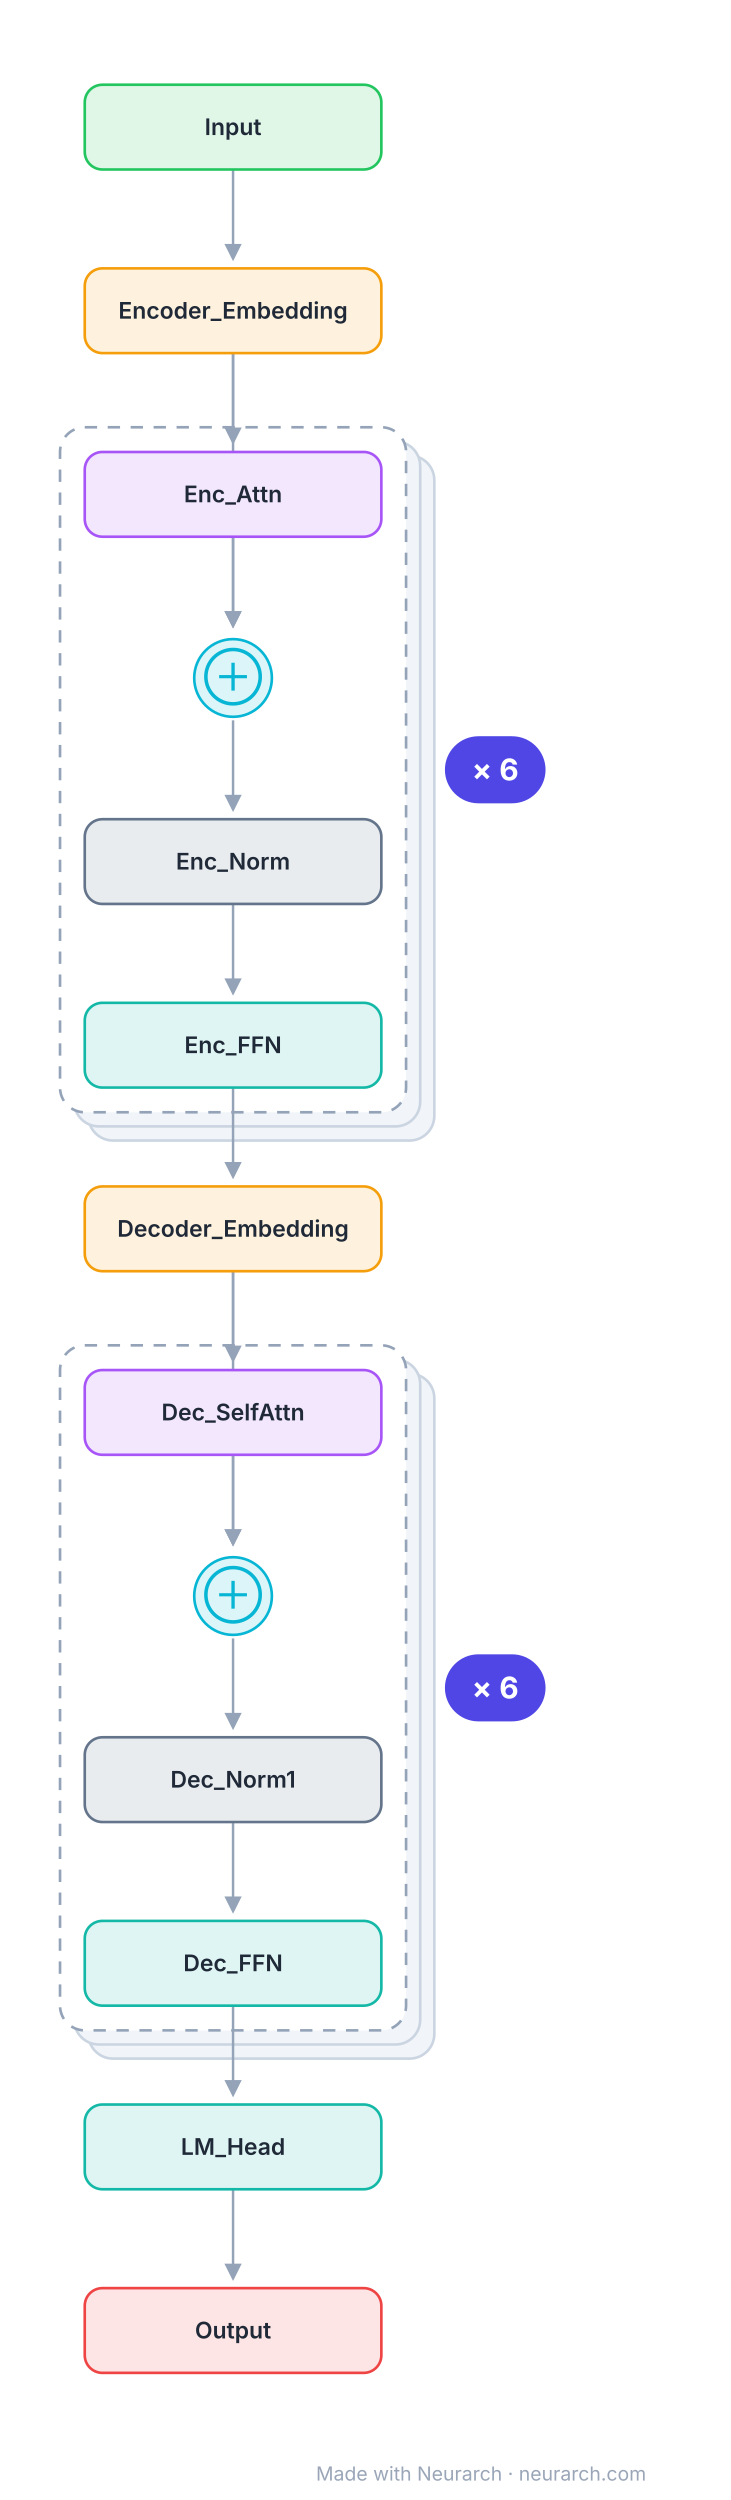
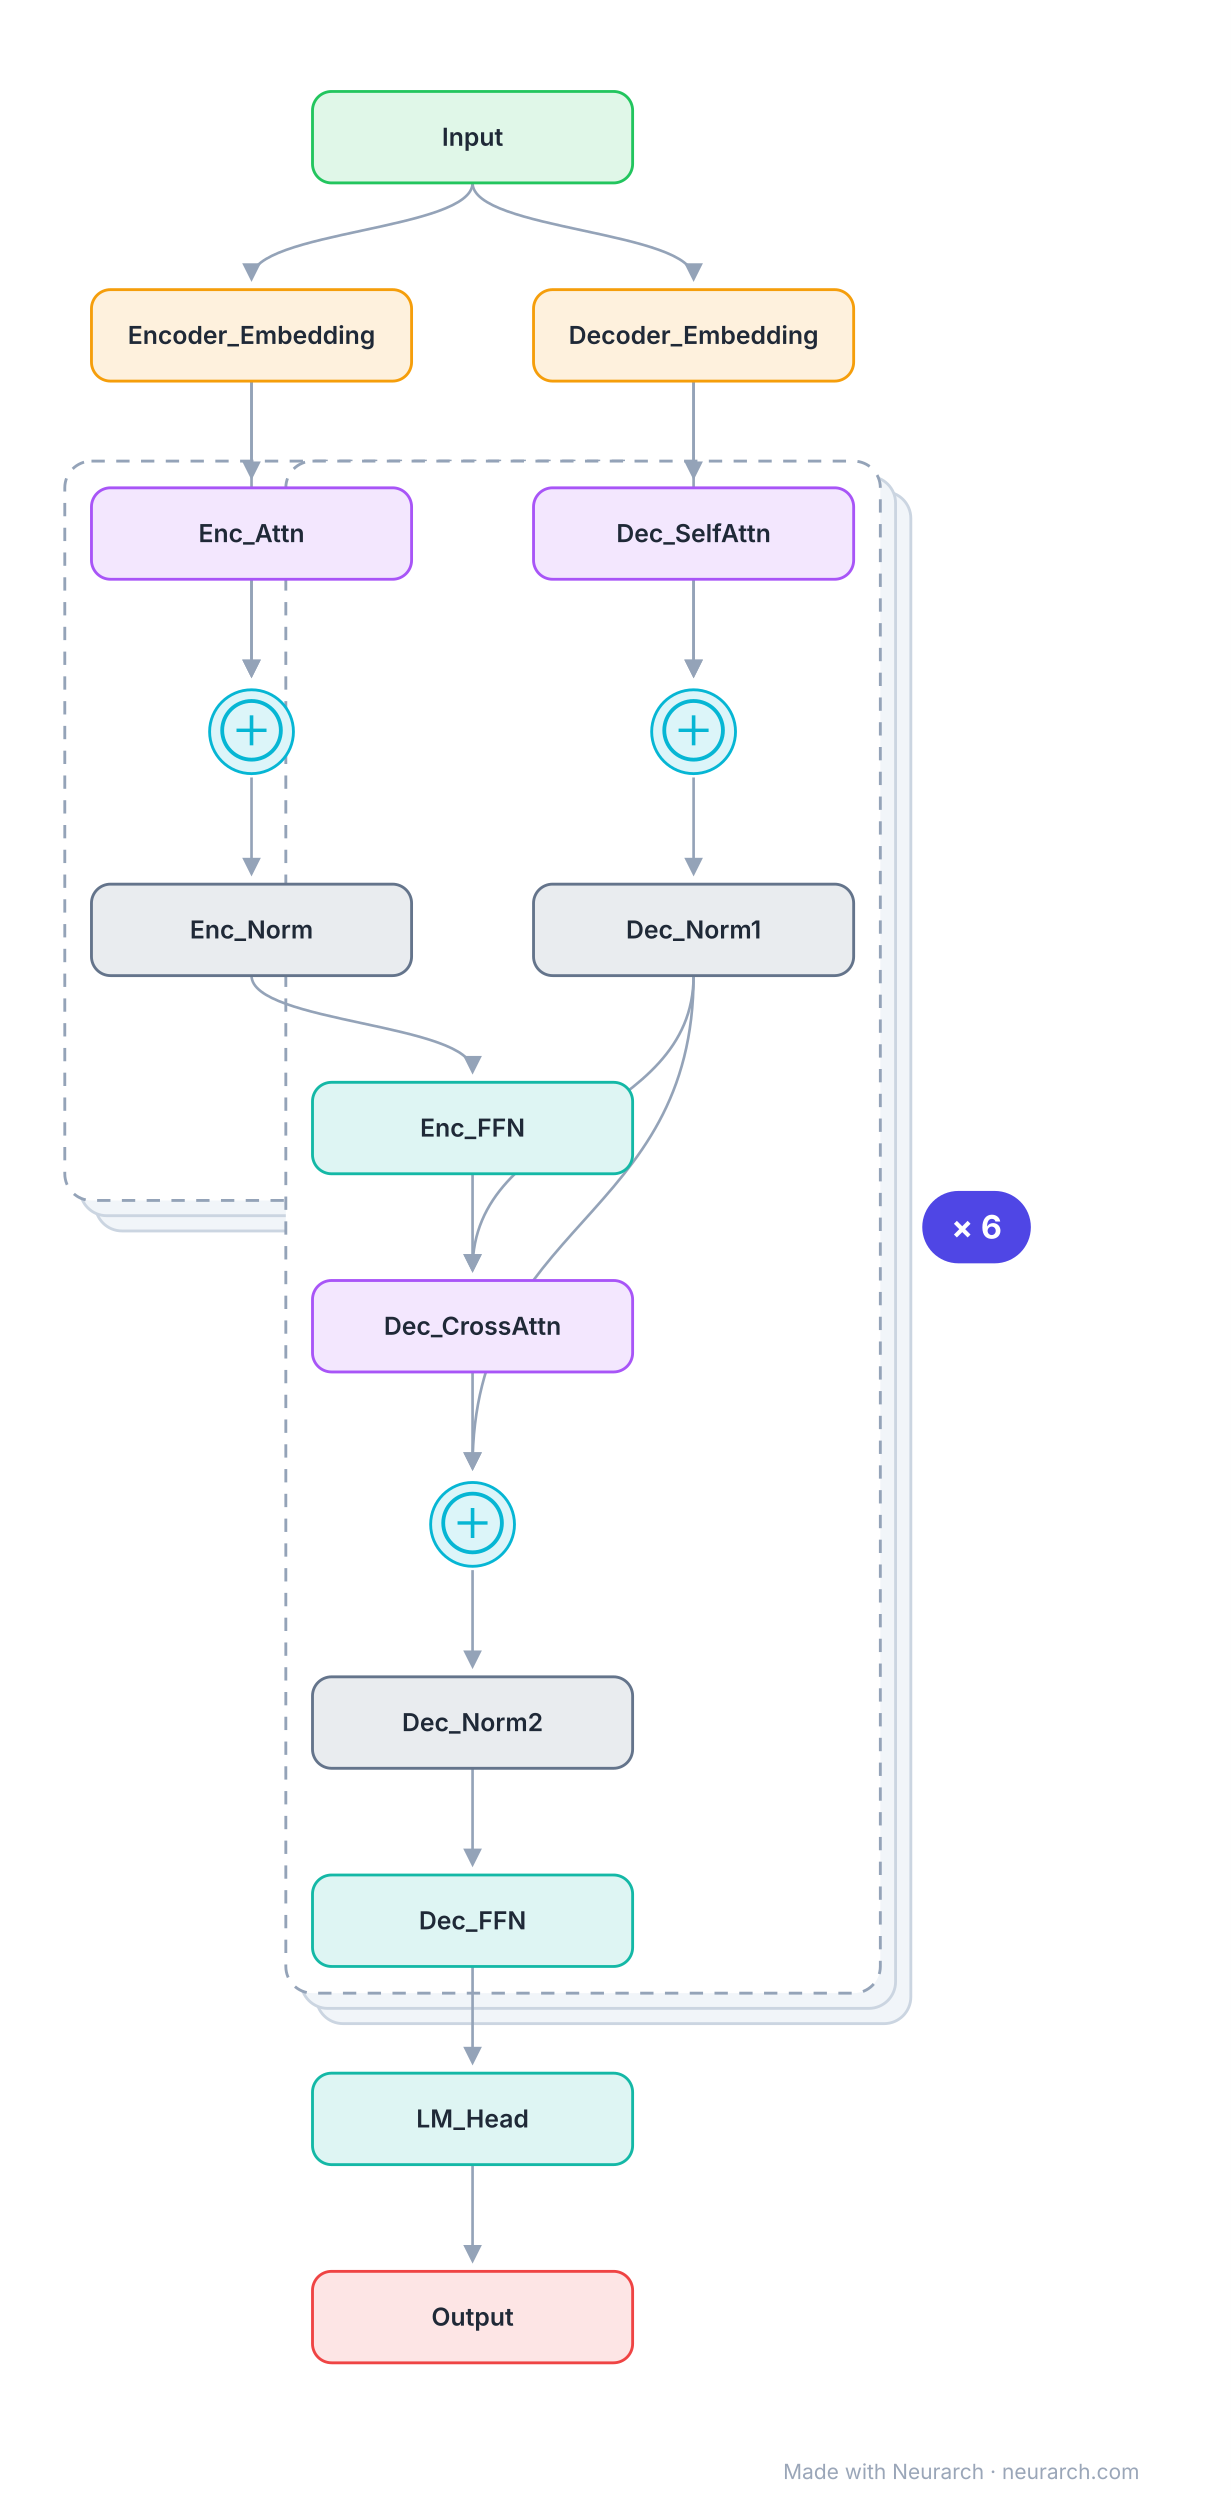
- <svg xmlns="http://www.w3.org/2000/svg" width="414" height="1416" viewBox="0 0 414 1416" font-family="-apple-system, 'Segoe UI', Inter, Helvetica, Arial, sans-serif">
+ <svg xmlns="http://www.w3.org/2000/svg" width="646" height="1312" viewBox="0 0 646 1312" font-family="-apple-system, 'Segoe UI', Inter, Helvetica, Arial, sans-serif">
  <defs>
    <marker id="arrow" viewBox="0 0 10 10" refX="8" refY="5" markerWidth="7" markerHeight="7" orient="auto-start-reverse">
      <path d="M0,0 L10,5 L0,10 z" fill="#94a3b8" />
    </marker>
  </defs>
-   <rect x="0" y="0" width="414" height="1416" fill="#ffffff" />
-   <rect x="50.0" y="258.0" width="196.0" height="388.0" rx="14" fill="#f1f5f9" stroke="#cbd5e1" stroke-width="1.5" />
-   <rect x="42.0" y="250.0" width="196.0" height="388.0" rx="14" fill="#f1f5f9" stroke="#cbd5e1" stroke-width="1.5" />
-   <rect x="34.0" y="242.0" width="196.0" height="388.0" rx="14" fill="#ffffff" stroke="#94a3b8" stroke-width="1.5" stroke-dasharray="7 6" />
-   <rect x="252.0" y="417.0" width="57" height="38" rx="19" fill="#4f46e5" />
-   <text x="280.5" y="442.0" text-anchor="middle" font-size="17" font-weight="700" fill="#ffffff">× 6</text>
-   <rect x="50.0" y="778.0" width="196.0" height="388.0" rx="14" fill="#f1f5f9" stroke="#cbd5e1" stroke-width="1.5" />
-   <rect x="42.0" y="770.0" width="196.0" height="388.0" rx="14" fill="#f1f5f9" stroke="#cbd5e1" stroke-width="1.5" />
-   <rect x="34.0" y="762.0" width="196.0" height="388.0" rx="14" fill="#ffffff" stroke="#94a3b8" stroke-width="1.5" stroke-dasharray="7 6" />
-   <rect x="252.0" y="937.0" width="57" height="38" rx="19" fill="#4f46e5" />
-   <text x="280.5" y="962.0" text-anchor="middle" font-size="17" font-weight="700" fill="#ffffff">× 6</text>
-   <path d="M132.0,96.0 C132.0,121.0 132.0,121.0 132.0,146.0" fill="none" stroke="#94a3b8" stroke-width="1.4" marker-end="url(#arrow)" />
+   <rect x="0" y="0" width="646" height="1312" fill="#ffffff" />
+   <rect x="50.0" y="258.0" width="312.0" height="388.0" rx="14" fill="#f1f5f9" stroke="#cbd5e1" stroke-width="1.5" />
+   <rect x="42.0" y="250.0" width="312.0" height="388.0" rx="14" fill="#f1f5f9" stroke="#cbd5e1" stroke-width="1.5" />
+   <rect x="34.0" y="242.0" width="312.0" height="388.0" rx="14" fill="#ffffff" stroke="#94a3b8" stroke-width="1.5" stroke-dasharray="7 6" />
+   <rect x="368.0" y="417.0" width="57" height="38" rx="19" fill="#4f46e5" />
+   <text x="396.5" y="442.0" text-anchor="middle" font-size="17" font-weight="700" fill="#ffffff">× 6</text>
+   <rect x="166.0" y="258.0" width="312.0" height="804.0" rx="14" fill="#f1f5f9" stroke="#cbd5e1" stroke-width="1.5" />
+   <rect x="158.0" y="250.0" width="312.0" height="804.0" rx="14" fill="#f1f5f9" stroke="#cbd5e1" stroke-width="1.5" />
+   <rect x="150.0" y="242.0" width="312.0" height="804.0" rx="14" fill="#ffffff" stroke="#94a3b8" stroke-width="1.5" stroke-dasharray="7 6" />
+   <rect x="484.0" y="625.0" width="57" height="38" rx="19" fill="#4f46e5" />
+   <text x="512.5" y="650.0" text-anchor="middle" font-size="17" font-weight="700" fill="#ffffff">× 6</text>
+   <path d="M248.0,96.0 C248.0,121.0 132.0,121.0 132.0,146.0" fill="none" stroke="#94a3b8" stroke-width="1.4" marker-end="url(#arrow)" />
  <path d="M132.0,200.0 C132.0,225.0 132.0,225.0 132.0,250.0" fill="none" stroke="#94a3b8" stroke-width="1.4" marker-end="url(#arrow)" />
  <path d="M132.0,200.0 C132.0,277.0 132.0,277.0 132.0,354.0" fill="none" stroke="#94a3b8" stroke-width="1.4" marker-end="url(#arrow)" />
  <path d="M132.0,304.0 C132.0,329.0 132.0,329.0 132.0,354.0" fill="none" stroke="#94a3b8" stroke-width="1.4" marker-end="url(#arrow)" />
  <path d="M132.0,408.0 C132.0,433.0 132.0,433.0 132.0,458.0" fill="none" stroke="#94a3b8" stroke-width="1.4" marker-end="url(#arrow)" />
-   <path d="M132.0,512.0 C132.0,537.0 132.0,537.0 132.0,562.0" fill="none" stroke="#94a3b8" stroke-width="1.4" marker-end="url(#arrow)" />
-   <path d="M132.0,720.0 C132.0,745.0 132.0,745.0 132.0,770.0" fill="none" stroke="#94a3b8" stroke-width="1.4" marker-end="url(#arrow)" />
-   <path d="M132.0,720.0 C132.0,797.0 132.0,797.0 132.0,874.0" fill="none" stroke="#94a3b8" stroke-width="1.4" marker-end="url(#arrow)" />
-   <path d="M132.0,824.0 C132.0,849.0 132.0,849.0 132.0,874.0" fill="none" stroke="#94a3b8" stroke-width="1.4" marker-end="url(#arrow)" />
-   <path d="M132.0,928.0 C132.0,953.0 132.0,953.0 132.0,978.0" fill="none" stroke="#94a3b8" stroke-width="1.4" marker-end="url(#arrow)" />
-   <path d="M132.0,1032.0 C132.0,1057.0 132.0,1057.0 132.0,1082.0" fill="none" stroke="#94a3b8" stroke-width="1.4" marker-end="url(#arrow)" />
-   <path d="M132.0,1240.0 C132.0,1265.0 132.0,1265.0 132.0,1290.0" fill="none" stroke="#94a3b8" stroke-width="1.4" marker-end="url(#arrow)" />
-   <path d="M132.0,616.0 C132.0,641.0 132.0,641.0 132.0,666.0" fill="none" stroke="#94a3b8" stroke-width="1.4" marker-end="url(#arrow)" />
-   <path d="M132.0,1136.0 C132.0,1161.0 132.0,1161.0 132.0,1186.0" fill="none" stroke="#94a3b8" stroke-width="1.4" marker-end="url(#arrow)" />
-   <rect x="48.0" y="48.0" width="168" height="48" rx="10" fill="rgb(224, 247, 232)" stroke="#22c55e" stroke-width="1.5" />
-   <text x="132.0" y="76.5" text-anchor="middle" font-size="13" font-weight="600" fill="#1f2937">Input</text>
+   <path d="M132.0,512.0 C132.0,537.0 248.0,537.0 248.0,562.0" fill="none" stroke="#94a3b8" stroke-width="1.4" marker-end="url(#arrow)" />
+   <path d="M248.0,96.0 C248.0,121.0 364.0,121.0 364.0,146.0" fill="none" stroke="#94a3b8" stroke-width="1.4" marker-end="url(#arrow)" />
+   <path d="M364.0,200.0 C364.0,225.0 364.0,225.0 364.0,250.0" fill="none" stroke="#94a3b8" stroke-width="1.4" marker-end="url(#arrow)" />
+   <path d="M364.0,200.0 C364.0,277.0 364.0,277.0 364.0,354.0" fill="none" stroke="#94a3b8" stroke-width="1.4" marker-end="url(#arrow)" />
+   <path d="M364.0,304.0 C364.0,329.0 364.0,329.0 364.0,354.0" fill="none" stroke="#94a3b8" stroke-width="1.4" marker-end="url(#arrow)" />
+   <path d="M364.0,408.0 C364.0,433.0 364.0,433.0 364.0,458.0" fill="none" stroke="#94a3b8" stroke-width="1.4" marker-end="url(#arrow)" />
+   <path d="M364.0,512.0 C364.0,589.0 248.0,589.0 248.0,666.0" fill="none" stroke="#94a3b8" stroke-width="1.4" marker-end="url(#arrow)" />
+   <path d="M364.0,512.0 C364.0,641.0 248.0,641.0 248.0,770.0" fill="none" stroke="#94a3b8" stroke-width="1.4" marker-end="url(#arrow)" />
+   <path d="M248.0,720.0 C248.0,745.0 248.0,745.0 248.0,770.0" fill="none" stroke="#94a3b8" stroke-width="1.4" marker-end="url(#arrow)" />
+   <path d="M248.0,824.0 C248.0,849.0 248.0,849.0 248.0,874.0" fill="none" stroke="#94a3b8" stroke-width="1.4" marker-end="url(#arrow)" />
+   <path d="M248.0,928.0 C248.0,953.0 248.0,953.0 248.0,978.0" fill="none" stroke="#94a3b8" stroke-width="1.4" marker-end="url(#arrow)" />
+   <path d="M248.0,1136.0 C248.0,1161.0 248.0,1161.0 248.0,1186.0" fill="none" stroke="#94a3b8" stroke-width="1.4" marker-end="url(#arrow)" />
+   <path d="M248.0,616.0 C248.0,641.0 248.0,641.0 248.0,666.0" fill="none" stroke="#94a3b8" stroke-width="1.4" marker-end="url(#arrow)" />
+   <path d="M248.0,1032.0 C248.0,1057.0 248.0,1057.0 248.0,1082.0" fill="none" stroke="#94a3b8" stroke-width="1.4" marker-end="url(#arrow)" />
+   <rect x="164.0" y="48.0" width="168" height="48" rx="10" fill="rgb(224, 247, 232)" stroke="#22c55e" stroke-width="1.5" />
+   <text x="248.0" y="76.5" text-anchor="middle" font-size="13" font-weight="600" fill="#1f2937">Input</text>
  <rect x="48.0" y="152.0" width="168" height="48" rx="10" fill="rgb(254, 241, 221)" stroke="#f59e0b" stroke-width="1.5" />
  <text x="132.0" y="180.5" text-anchor="middle" font-size="13" font-weight="600" fill="#1f2937">Encoder_Embedding</text>
  <rect x="48.0" y="256.0" width="168" height="48" rx="10" fill="rgb(243, 231, 254)" stroke="#a855f7" stroke-width="1.5" />
  <text x="132.0" y="284.5" text-anchor="middle" font-size="13" font-weight="600" fill="#1f2937">Enc_Attn</text>
  <circle cx="132.0" cy="384.0" r="22" fill="rgb(220, 245, 249)" stroke="#06b6d4" stroke-width="1.5" />
  <text x="132.0" y="392.0" text-anchor="middle" font-size="24" fill="#06b6d4">⊕</text>
  <rect x="48.0" y="464.0" width="168" height="48" rx="10" fill="rgb(233, 236, 239)" stroke="#64748b" stroke-width="1.5" />
  <text x="132.0" y="492.5" text-anchor="middle" font-size="13" font-weight="600" fill="#1f2937">Enc_Norm</text>
-   <rect x="48.0" y="568.0" width="168" height="48" rx="10" fill="rgb(222, 245, 243)" stroke="#14b8a6" stroke-width="1.5" />
-   <text x="132.0" y="596.5" text-anchor="middle" font-size="13" font-weight="600" fill="#1f2937">Enc_FFN</text>
-   <rect x="48.0" y="672.0" width="168" height="48" rx="10" fill="rgb(254, 241, 221)" stroke="#f59e0b" stroke-width="1.5" />
-   <text x="132.0" y="700.5" text-anchor="middle" font-size="13" font-weight="600" fill="#1f2937">Decoder_Embedding</text>
-   <rect x="48.0" y="776.0" width="168" height="48" rx="10" fill="rgb(243, 231, 254)" stroke="#a855f7" stroke-width="1.5" />
-   <text x="132.0" y="804.5" text-anchor="middle" font-size="13" font-weight="600" fill="#1f2937">Dec_SelfAttn</text>
-   <circle cx="132.0" cy="904.0" r="22" fill="rgb(220, 245, 249)" stroke="#06b6d4" stroke-width="1.5" />
-   <text x="132.0" y="912.0" text-anchor="middle" font-size="24" fill="#06b6d4">⊕</text>
-   <rect x="48.0" y="984.0" width="168" height="48" rx="10" fill="rgb(233, 236, 239)" stroke="#64748b" stroke-width="1.5" />
-   <text x="132.0" y="1012.5" text-anchor="middle" font-size="13" font-weight="600" fill="#1f2937">Dec_Norm1</text>
-   <rect x="48.0" y="1088.0" width="168" height="48" rx="10" fill="rgb(222, 245, 243)" stroke="#14b8a6" stroke-width="1.5" />
-   <text x="132.0" y="1116.5" text-anchor="middle" font-size="13" font-weight="600" fill="#1f2937">Dec_FFN</text>
-   <rect x="48.0" y="1192.0" width="168" height="48" rx="10" fill="rgb(222, 245, 243)" stroke="#14b8a6" stroke-width="1.5" />
-   <text x="132.0" y="1220.5" text-anchor="middle" font-size="13" font-weight="600" fill="#1f2937">LM_Head</text>
-   <rect x="48.0" y="1296.0" width="168" height="48" rx="10" fill="rgb(253, 229, 229)" stroke="#ef4444" stroke-width="1.5" />
-   <text x="132.0" y="1324.5" text-anchor="middle" font-size="13" font-weight="600" fill="#1f2937">Output</text>
-   <text x="366.0" y="1405.0" text-anchor="end" font-size="11" fill="#9aa6b8">Made with Neurarch · neurarch.com</text>
+   <rect x="164.0" y="568.0" width="168" height="48" rx="10" fill="rgb(222, 245, 243)" stroke="#14b8a6" stroke-width="1.5" />
+   <text x="248.0" y="596.5" text-anchor="middle" font-size="13" font-weight="600" fill="#1f2937">Enc_FFN</text>
+   <rect x="280.0" y="152.0" width="168" height="48" rx="10" fill="rgb(254, 241, 221)" stroke="#f59e0b" stroke-width="1.5" />
+   <text x="364.0" y="180.5" text-anchor="middle" font-size="13" font-weight="600" fill="#1f2937">Decoder_Embedding</text>
+   <rect x="280.0" y="256.0" width="168" height="48" rx="10" fill="rgb(243, 231, 254)" stroke="#a855f7" stroke-width="1.5" />
+   <text x="364.0" y="284.5" text-anchor="middle" font-size="13" font-weight="600" fill="#1f2937">Dec_SelfAttn</text>
+   <circle cx="364.0" cy="384.0" r="22" fill="rgb(220, 245, 249)" stroke="#06b6d4" stroke-width="1.5" />
+   <text x="364.0" y="392.0" text-anchor="middle" font-size="24" fill="#06b6d4">⊕</text>
+   <rect x="280.0" y="464.0" width="168" height="48" rx="10" fill="rgb(233, 236, 239)" stroke="#64748b" stroke-width="1.5" />
+   <text x="364.0" y="492.5" text-anchor="middle" font-size="13" font-weight="600" fill="#1f2937">Dec_Norm1</text>
+   <rect x="164.0" y="672.0" width="168" height="48" rx="10" fill="rgb(243, 231, 254)" stroke="#a855f7" stroke-width="1.5" />
+   <text x="248.0" y="700.5" text-anchor="middle" font-size="13" font-weight="600" fill="#1f2937">Dec_CrossAttn</text>
+   <circle cx="248.0" cy="800.0" r="22" fill="rgb(220, 245, 249)" stroke="#06b6d4" stroke-width="1.5" />
+   <text x="248.0" y="808.0" text-anchor="middle" font-size="24" fill="#06b6d4">⊕</text>
+   <rect x="164.0" y="880.0" width="168" height="48" rx="10" fill="rgb(233, 236, 239)" stroke="#64748b" stroke-width="1.5" />
+   <text x="248.0" y="908.5" text-anchor="middle" font-size="13" font-weight="600" fill="#1f2937">Dec_Norm2</text>
+   <rect x="164.0" y="984.0" width="168" height="48" rx="10" fill="rgb(222, 245, 243)" stroke="#14b8a6" stroke-width="1.5" />
+   <text x="248.0" y="1012.5" text-anchor="middle" font-size="13" font-weight="600" fill="#1f2937">Dec_FFN</text>
+   <rect x="164.0" y="1088.0" width="168" height="48" rx="10" fill="rgb(222, 245, 243)" stroke="#14b8a6" stroke-width="1.5" />
+   <text x="248.0" y="1116.5" text-anchor="middle" font-size="13" font-weight="600" fill="#1f2937">LM_Head</text>
+   <rect x="164.0" y="1192.0" width="168" height="48" rx="10" fill="rgb(253, 229, 229)" stroke="#ef4444" stroke-width="1.5" />
+   <text x="248.0" y="1220.5" text-anchor="middle" font-size="13" font-weight="600" fill="#1f2937">Output</text>
+   <text x="598.0" y="1301.0" text-anchor="end" font-size="11" fill="#9aa6b8">Made with Neurarch · neurarch.com</text>
</svg>
